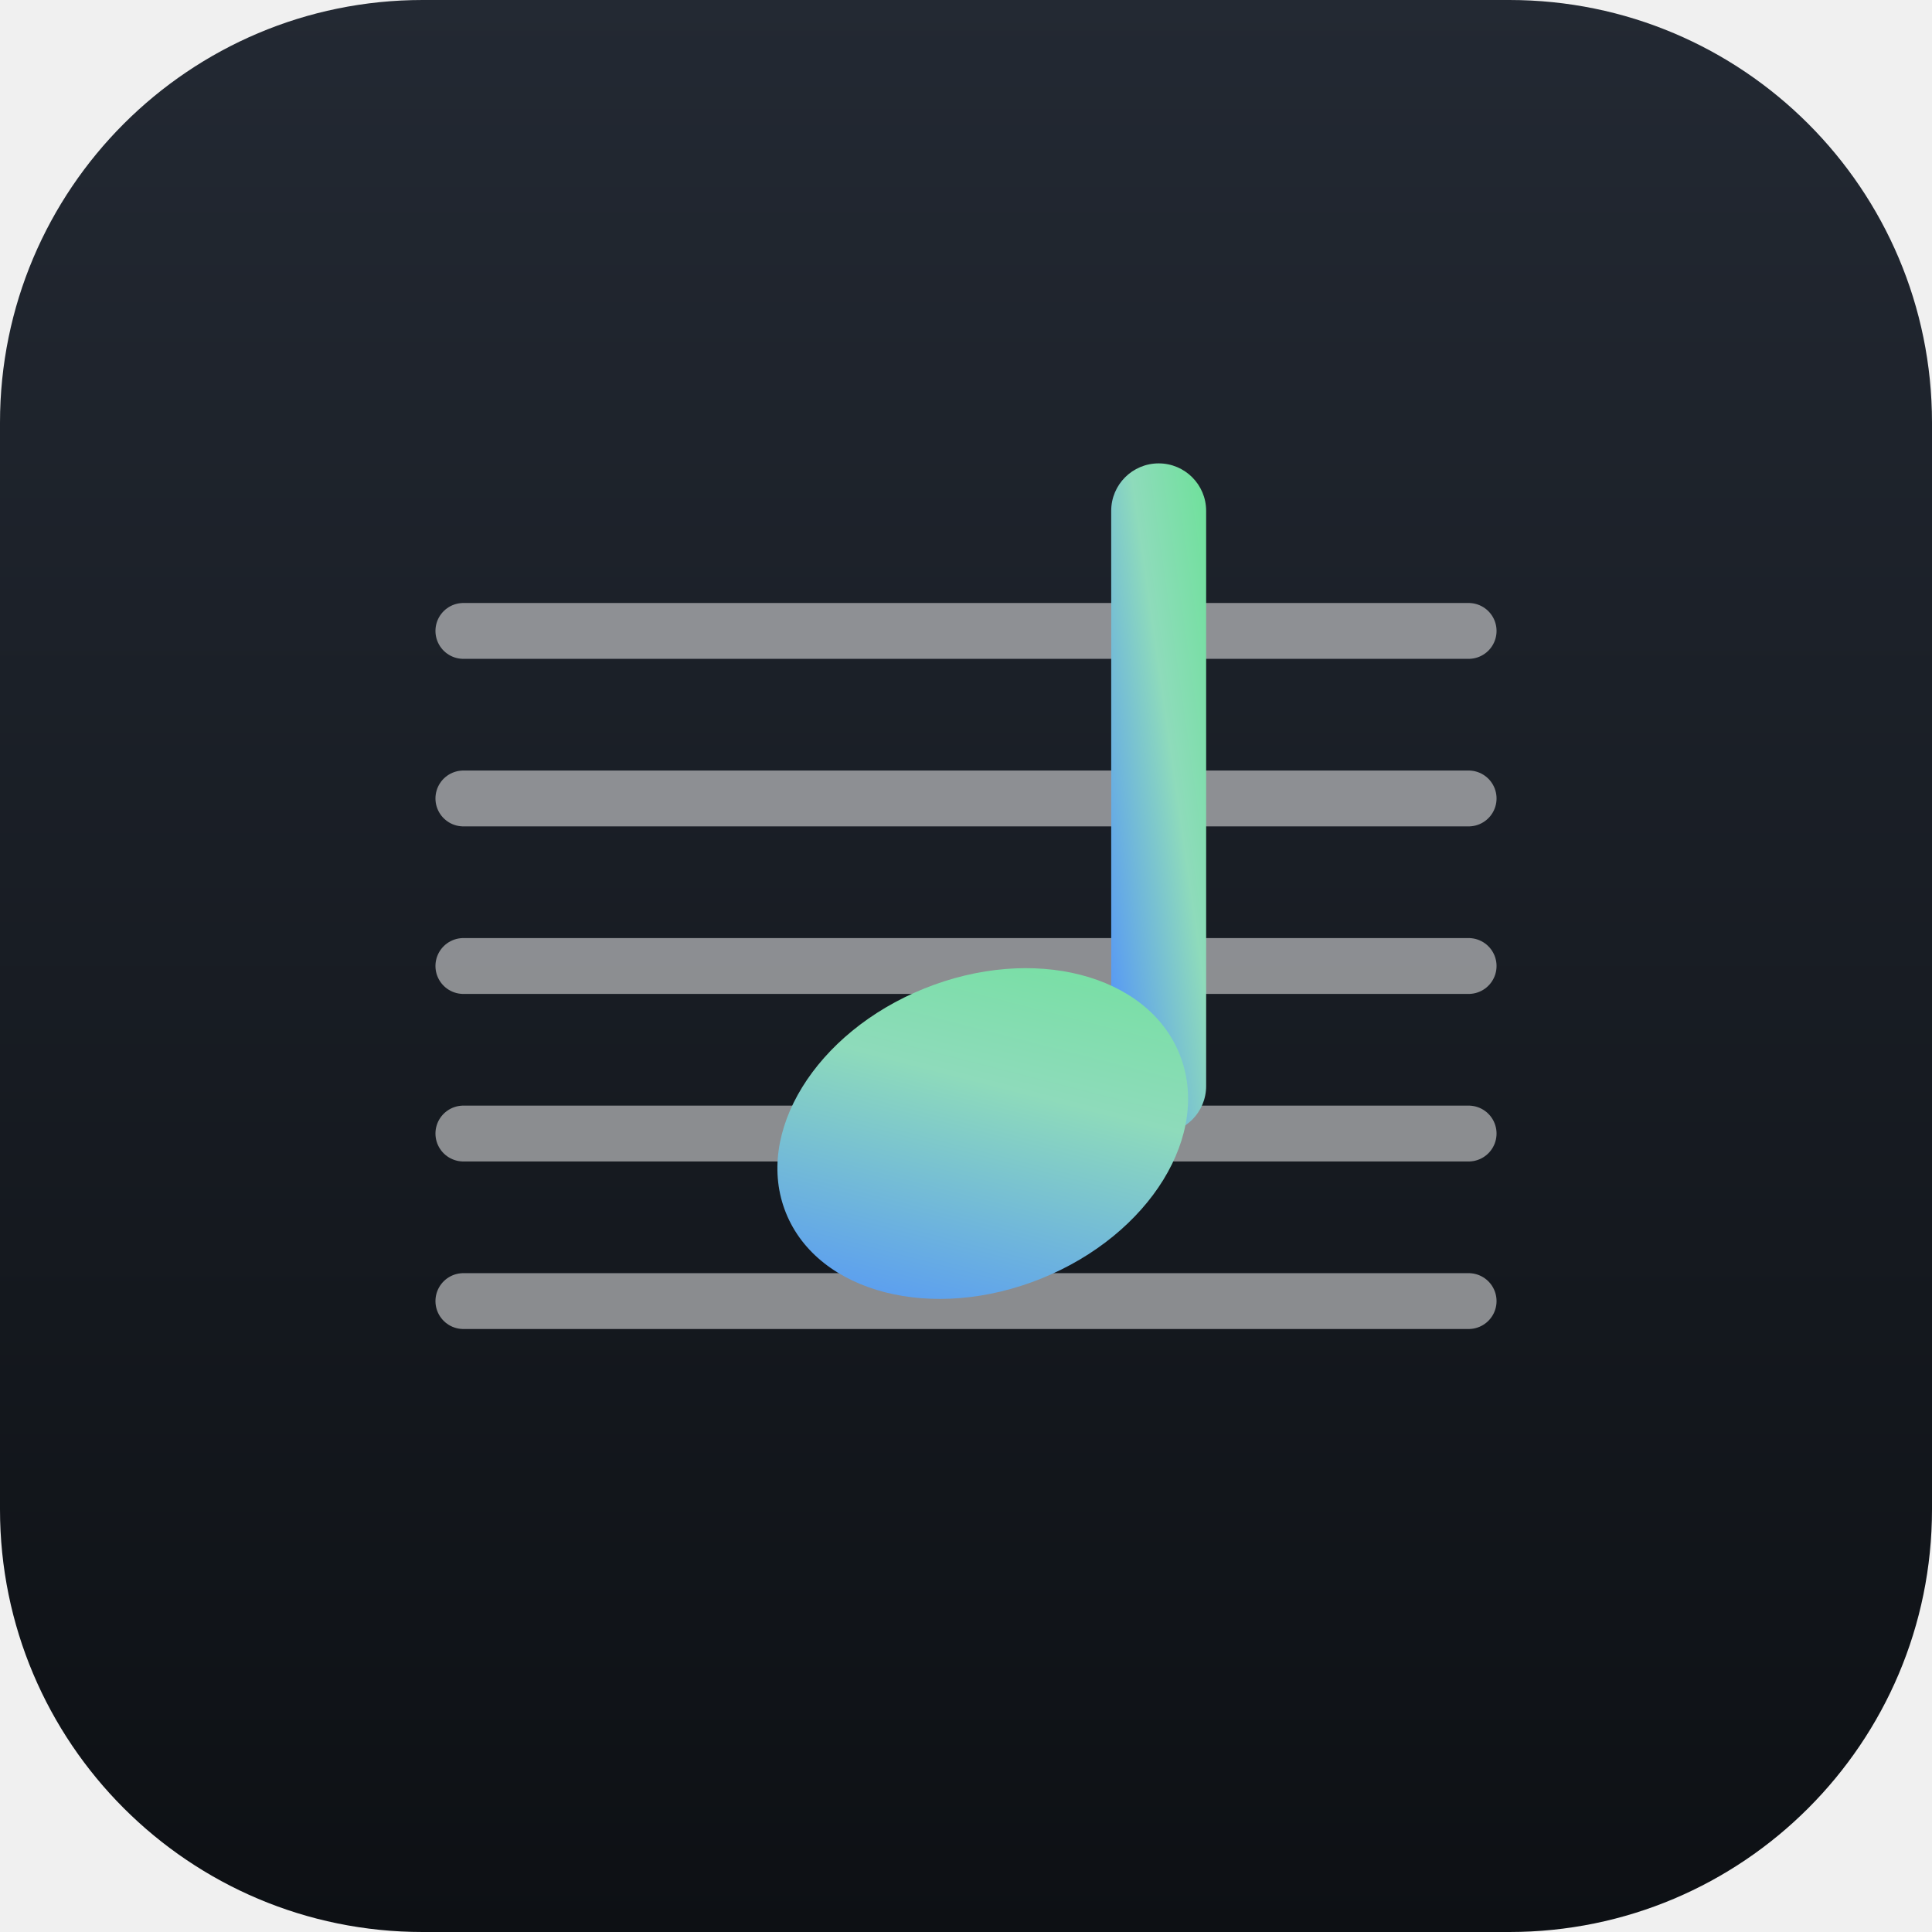
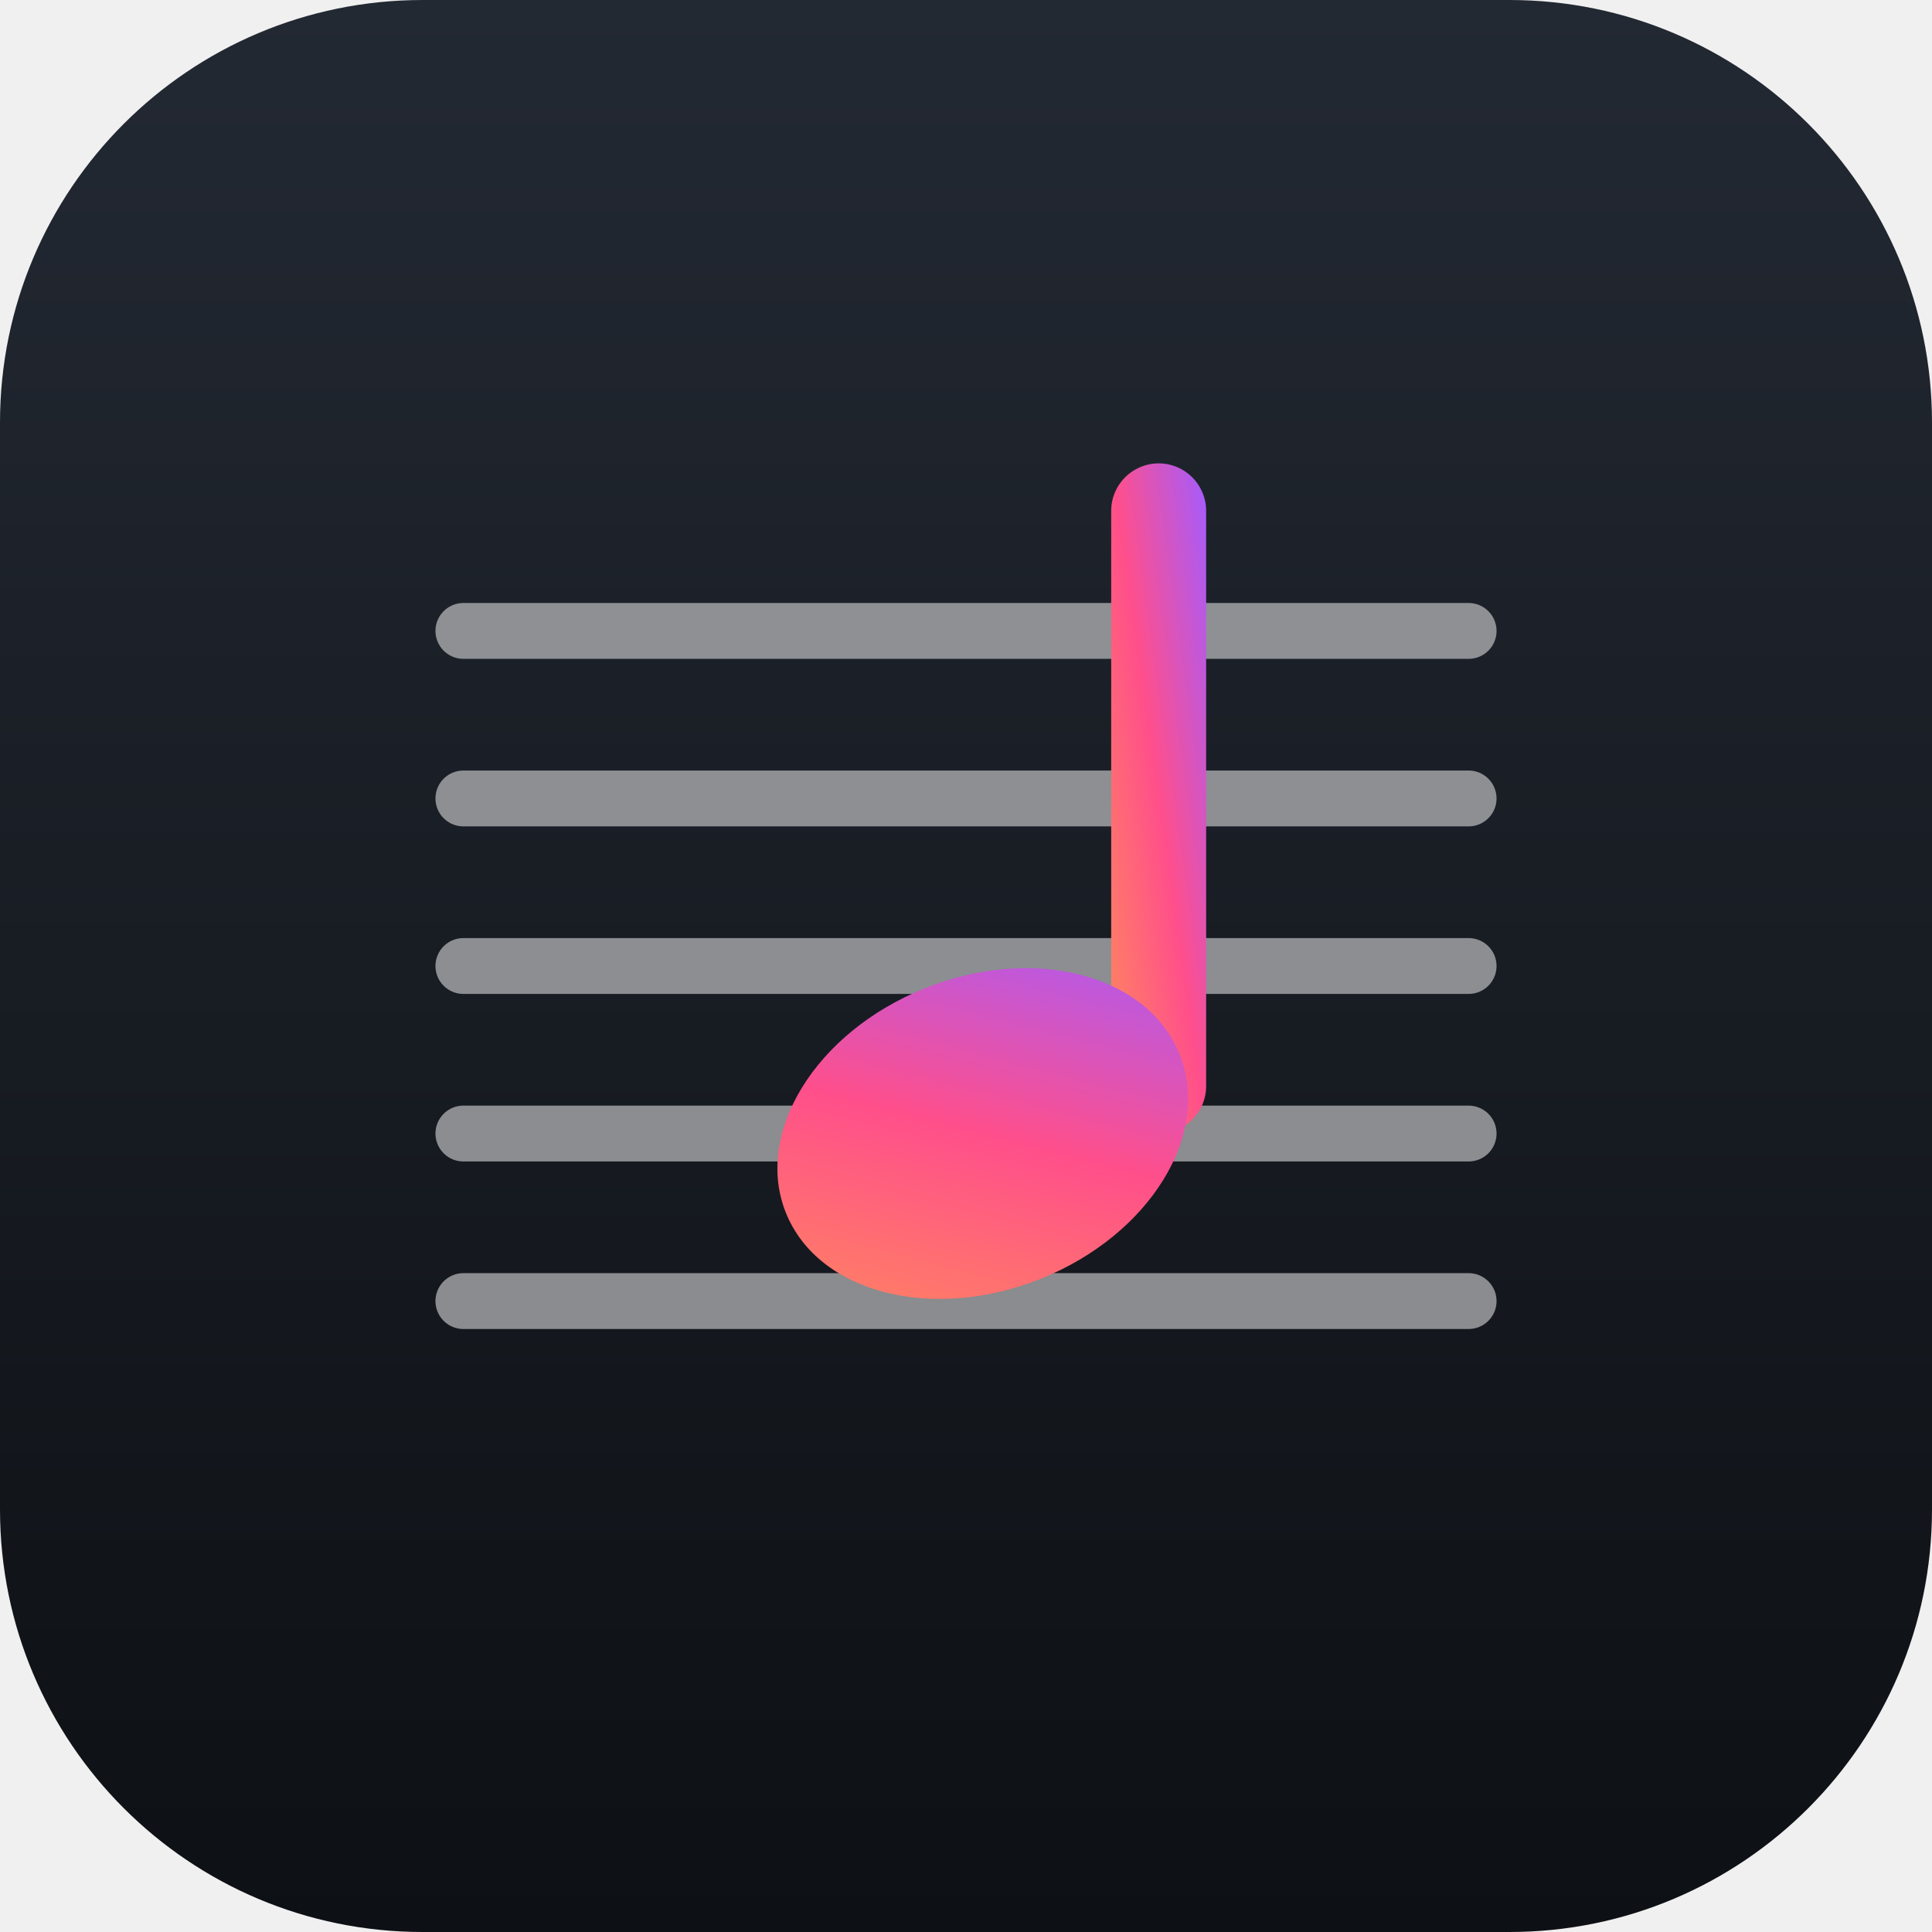
<svg xmlns="http://www.w3.org/2000/svg" viewBox="0 0 512 512">
  <defs>
    <linearGradient id="g" x1="0" y1="1" x2="1" y2="0">
-       <stop offset="0" stop-color="#4d8dff" />
-       <stop offset="0.6" stop-color="#8edbbb" />
-       <stop offset="1" stop-color="#6ee19a" />
+       <stop offset="0" stop-color="#ff8a5c" />
+       <stop offset="0.5" stop-color="#ff4f8b" />
+       <stop offset="1" stop-color="#a35cff" />
    </linearGradient>
    <linearGradient id="bg" x1="0" y1="0" x2="0" y2="1">
      <stop offset="0" stop-color="#232933" />
      <stop offset="1" stop-color="#0d1014" />
    </linearGradient>
  </defs>
  <rect width="512" height="512" rx="112" fill="url(#bg)" />
  <g transform="translate(256 256) scale(7.4) translate(-24 -24)">
    <g stroke="#ffffff" stroke-opacity="0.5" stroke-width="2" stroke-linecap="round">
      <line x1="6" x2="42" y1="12" y2="12" />
      <line x1="6" x2="42" y1="18" y2="18" />
      <line x1="6" x2="42" y1="24" y2="24" />
      <line x1="6" x2="42" y1="30" y2="30" />
      <line x1="6" x2="42" y1="36" y2="36" />
    </g>
    <rect x="29.2" y="6" width="3.4" height="24" rx="1.7" fill="url(#g)" />
    <ellipse cx="24.6" cy="30" rx="7.6" ry="5.6" transform="rotate(-22 24.6 30)" fill="url(#g)" />
  </g>
</svg>
